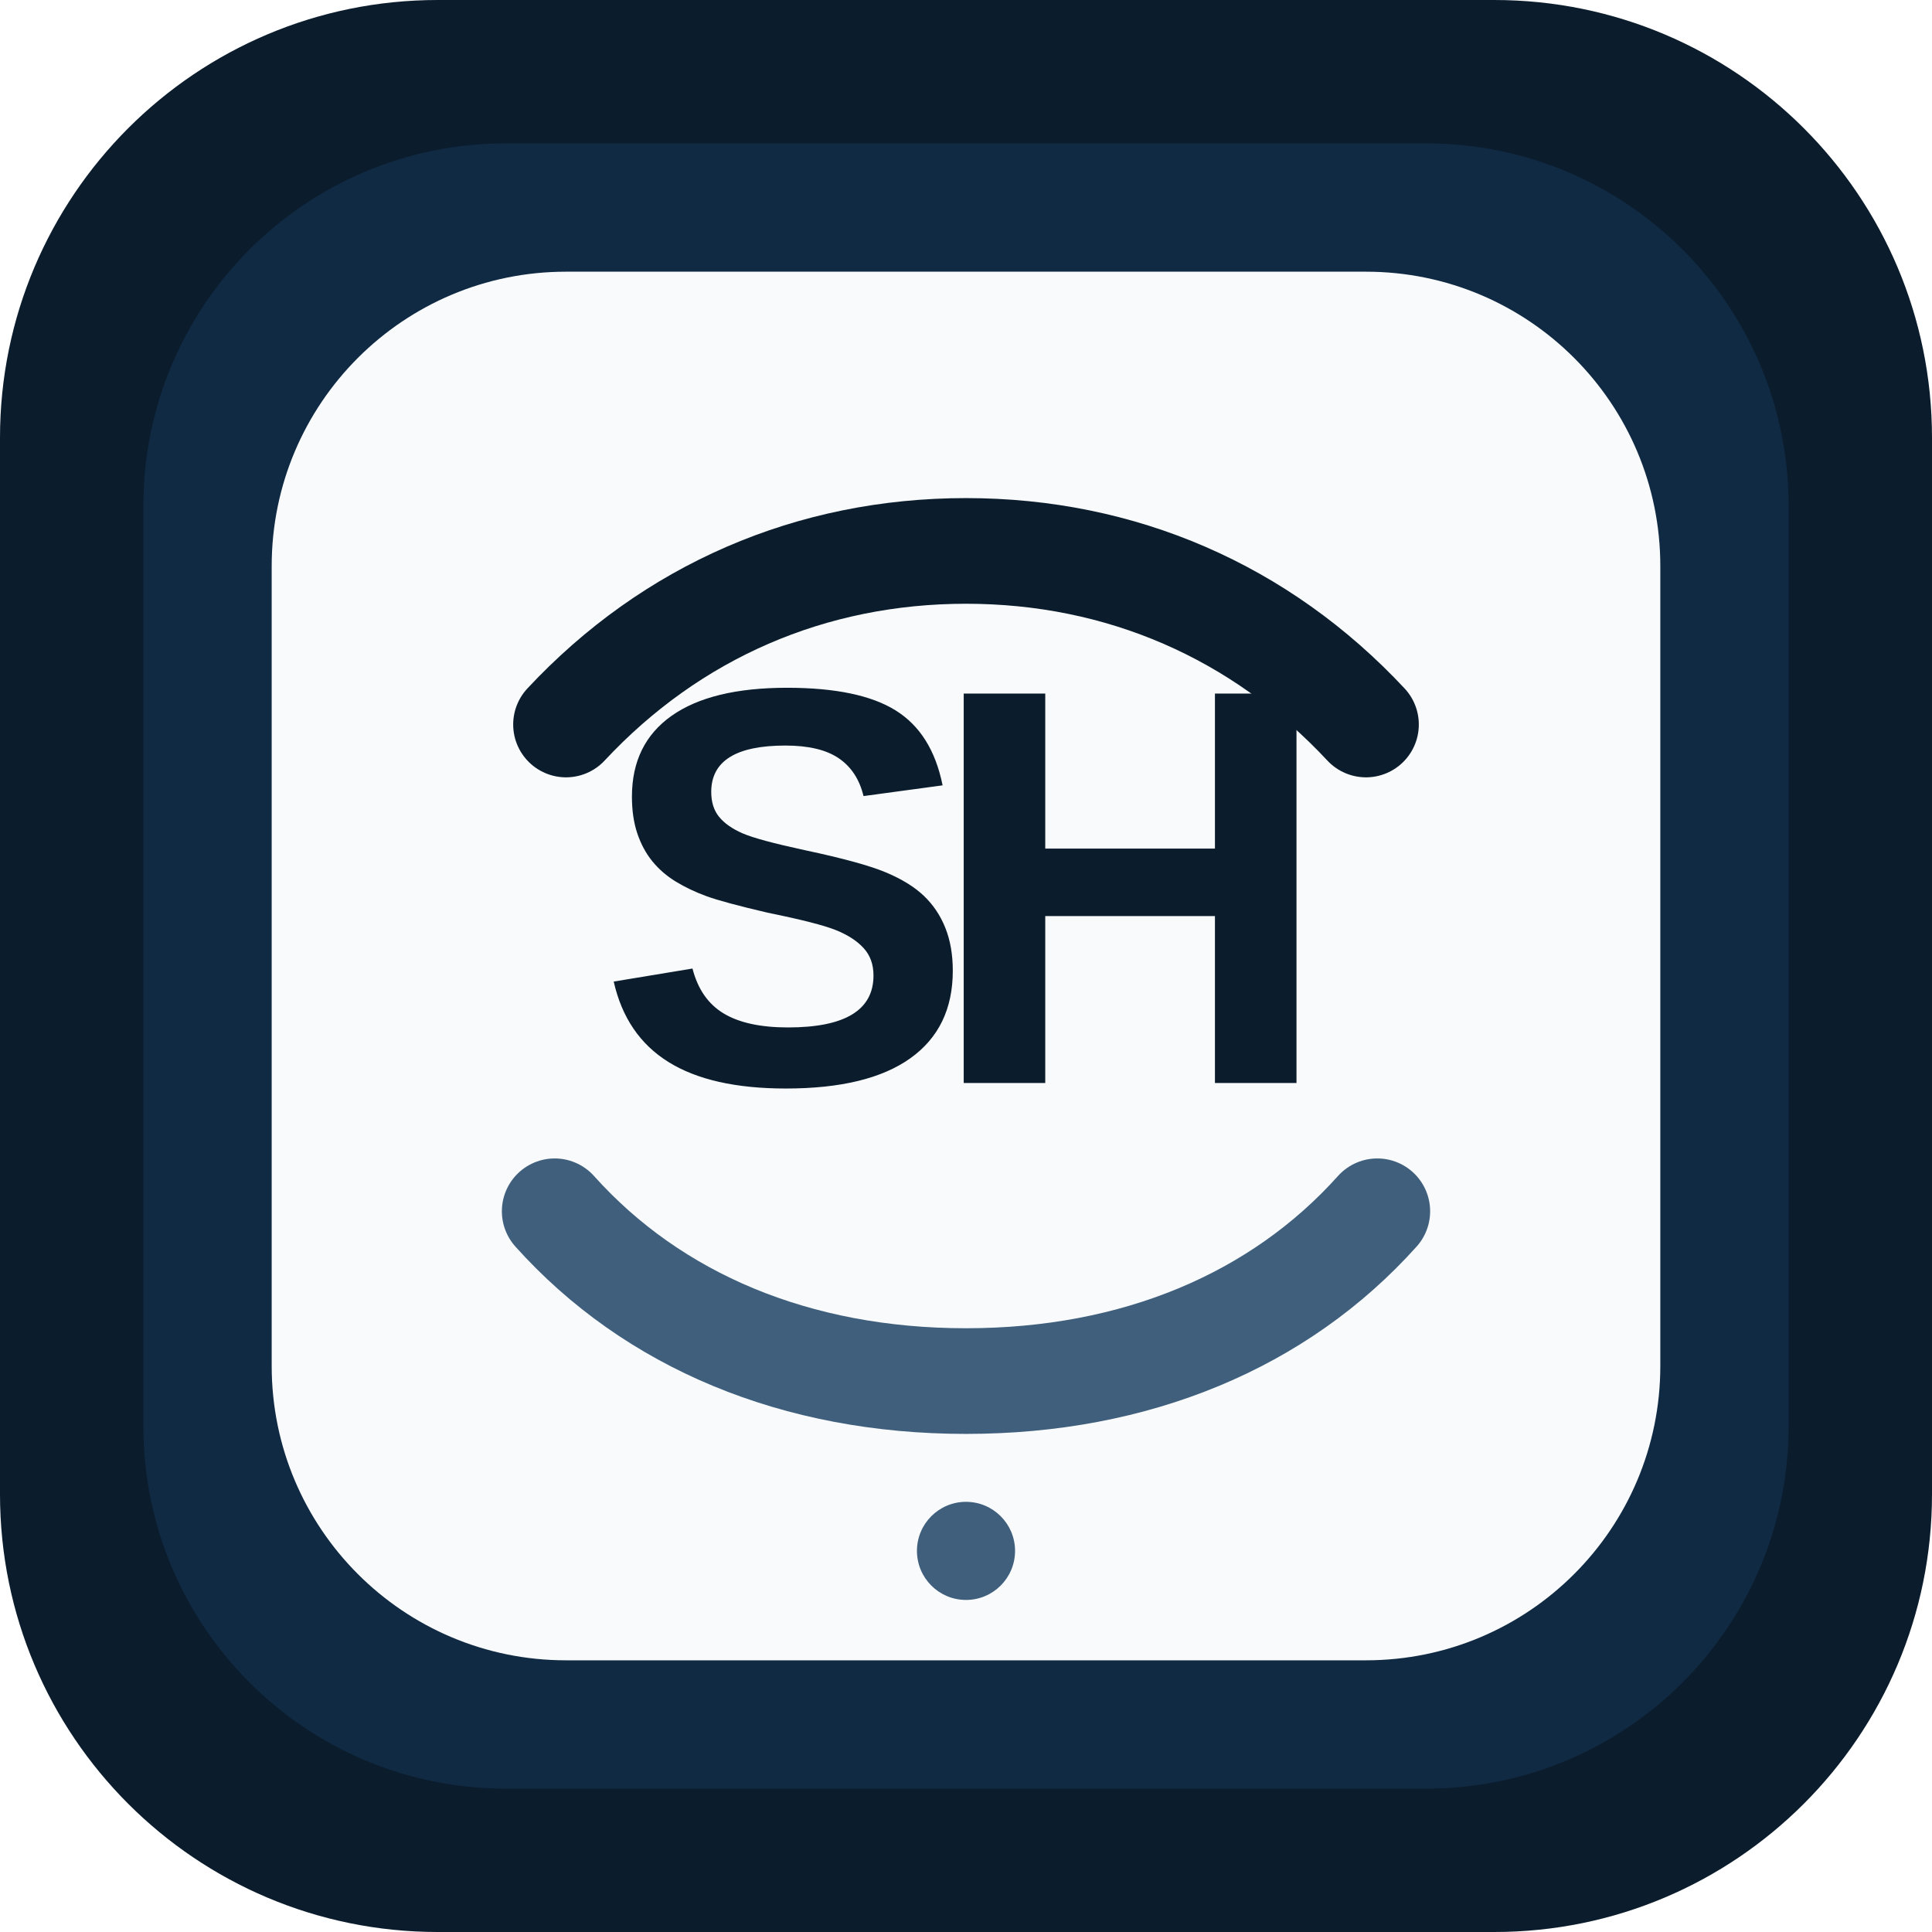
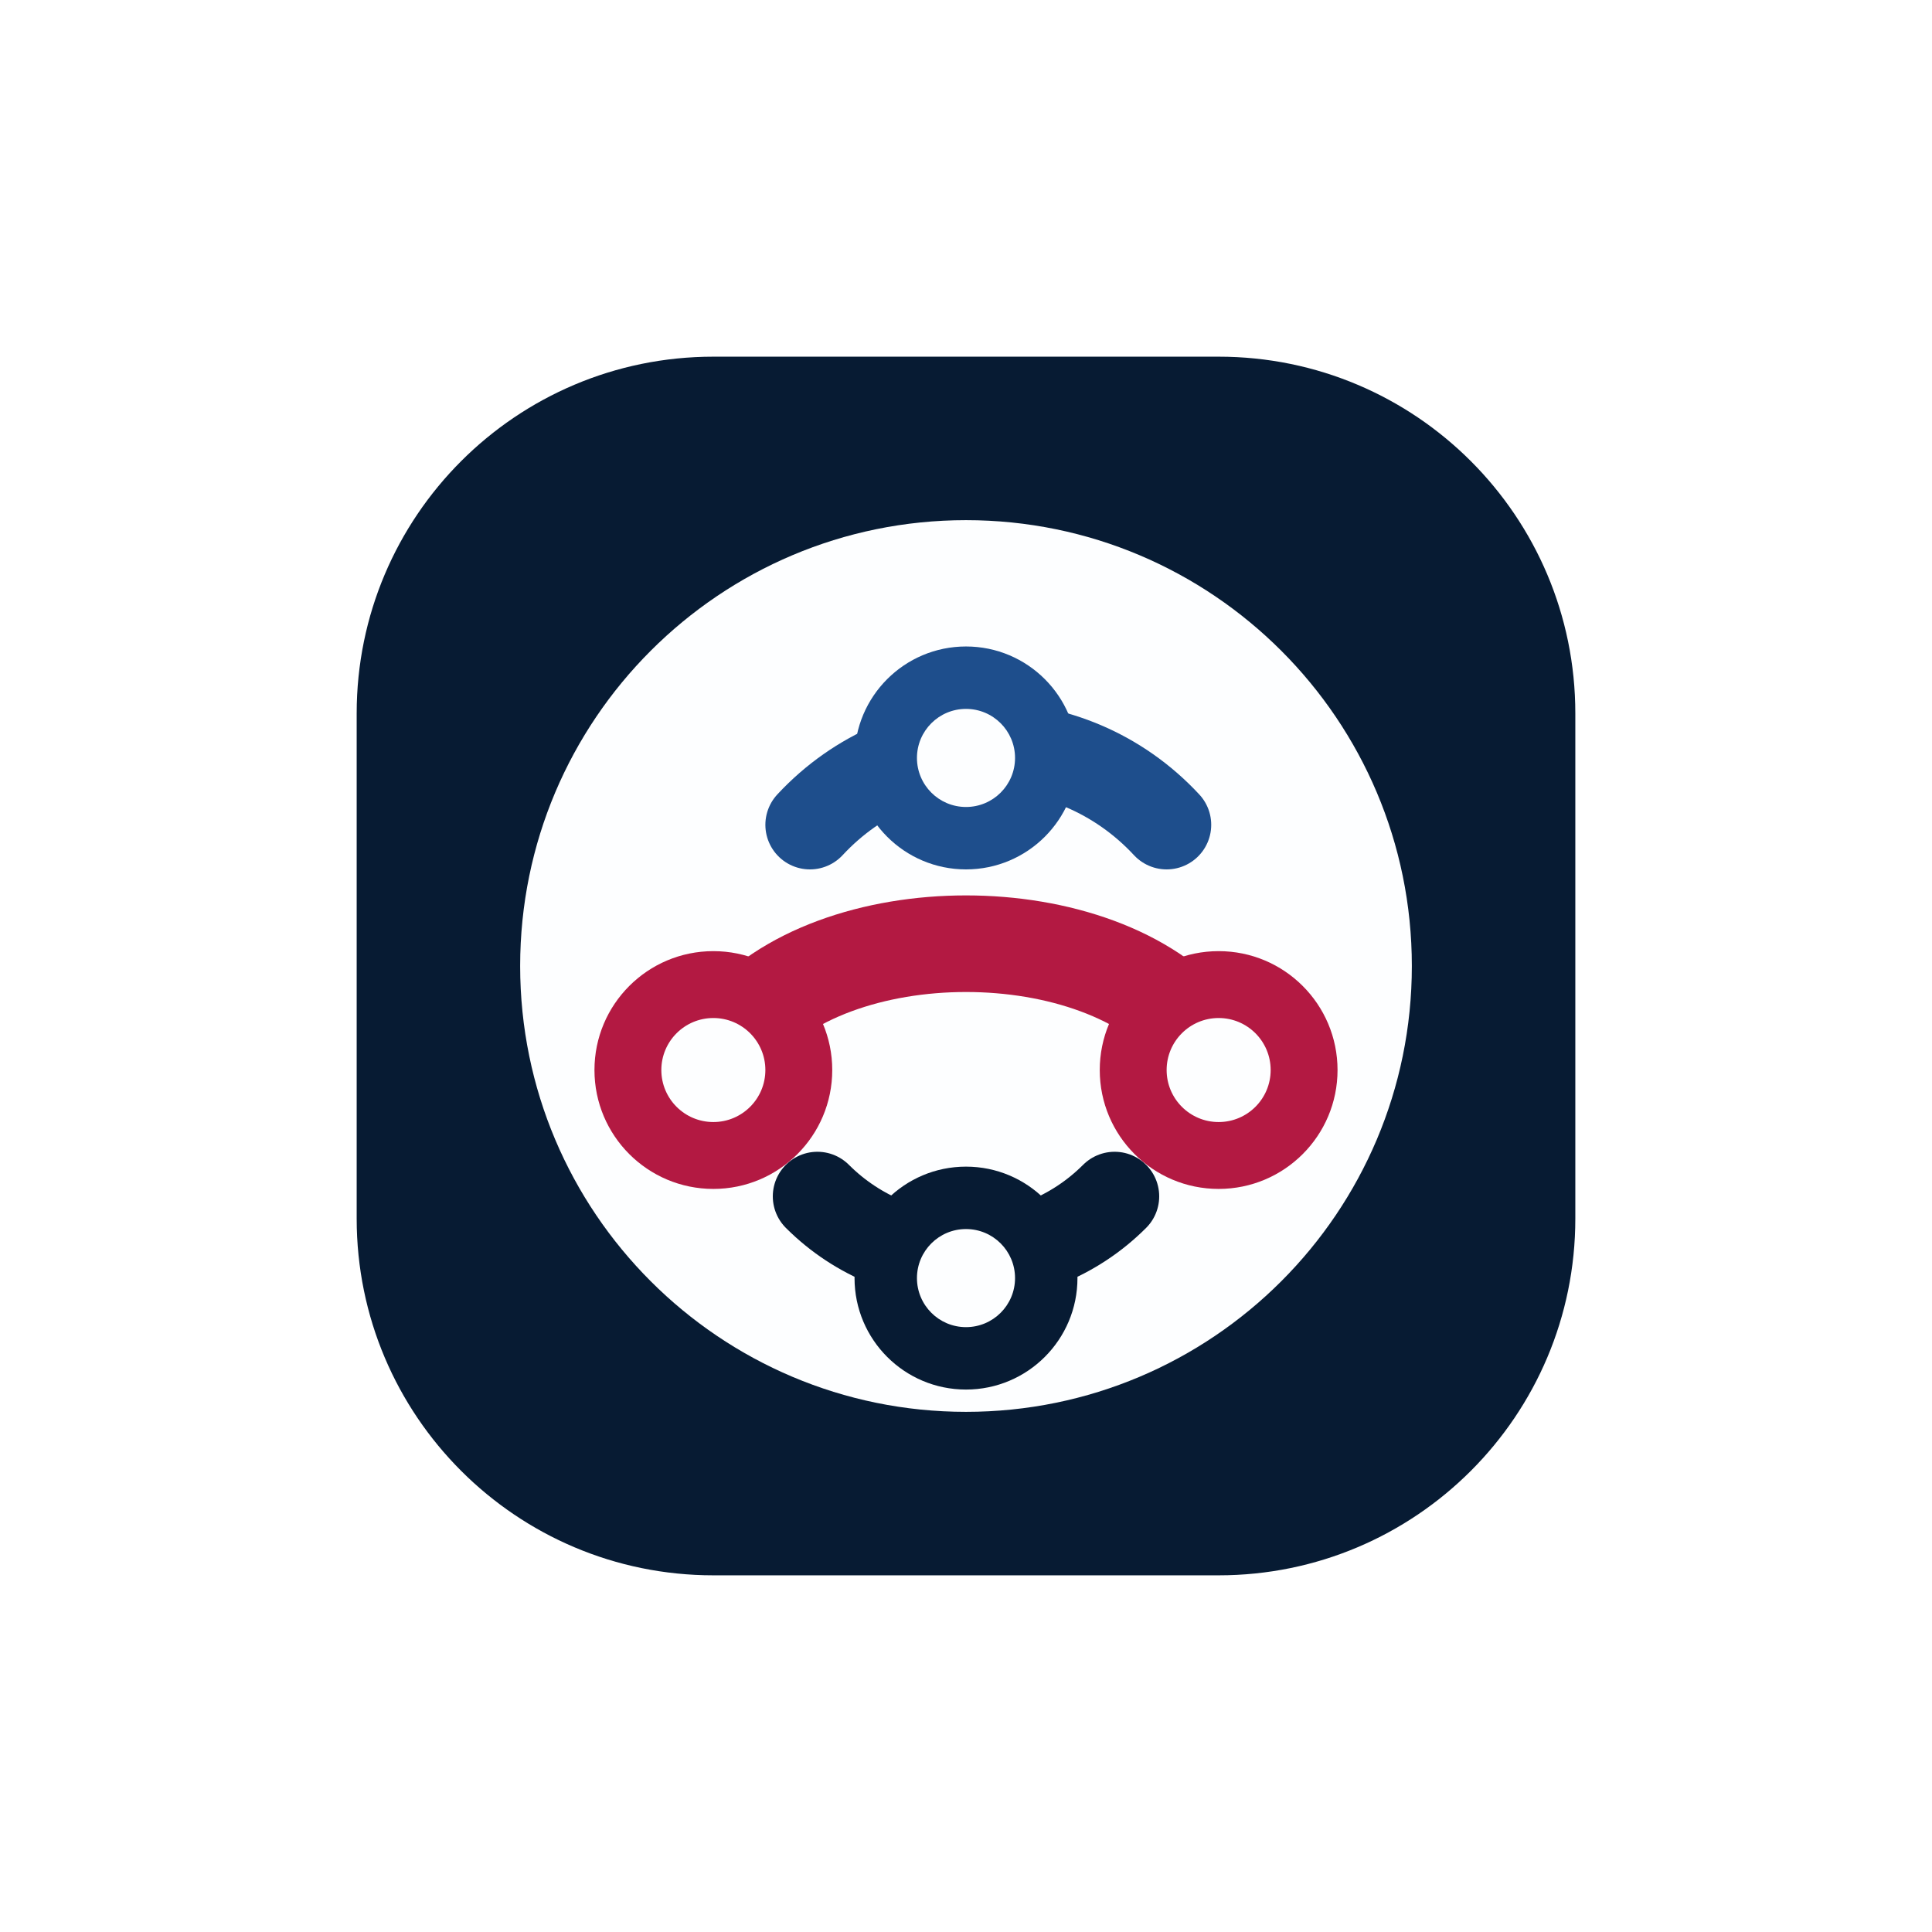
- <svg xmlns="http://www.w3.org/2000/svg" width="512" height="512" viewBox="0 0 512 512" fill="none">
-   <rect width="512" height="512" rx="116" fill="#0B1C2C" />
-   <rect x="38" y="38" width="436" height="436" rx="96" fill="#102A43" />
-   <rect x="72" y="72" width="368" height="368" rx="78" fill="#F8FAFC" />
-   <path d="M147 321C173 350 211 366 256 366C301 366 339 350 365 321" stroke="#3F5F7D" stroke-width="28" stroke-linecap="round" />
-   <path d="M150 192C178 162 215 146 256 146C297 146 334 162 362 192" stroke="#0B1C2C" stroke-width="28" stroke-linecap="round" />
-   <text x="256" y="287" text-anchor="middle" font-family="Arial, Helvetica, sans-serif" font-size="150" font-weight="900" letter-spacing="-13" fill="#0B1C2C">SH</text>
-   <circle cx="256" cy="411" r="13" fill="#3F5F7D" />
+ <svg xmlns="http://www.w3.org/2000/svg" width="512" height="512" viewBox="0 0 118 130" fill="none">
+   <rect x="18" y="24" width="82" height="82" rx="24" fill="#071B33" />
+   <circle cx="59" cy="65" r="30" fill="#FDFEFF" />
+   <path d="M43.5 69.5C50 61.5 68 61.5 74.5 69.5" stroke="#B31942" stroke-width="6.5" stroke-linecap="round" />
+   <path d="M48.5 55.5C55 48.5 66 48.5 72.5 55.5" stroke="#1E4E8C" stroke-width="6" stroke-linecap="round" />
+   <path d="M49 80.5C54.5 86 63.5 86 69 80.5" stroke="#071B33" stroke-width="6" stroke-linecap="round" />
+   <circle cx="42" cy="72" r="8" fill="#B31942" />
+   <circle cx="76" cy="72" r="8" fill="#B31942" />
+   <circle cx="59" cy="51" r="7.5" fill="#1E4E8C" />
+   <circle cx="59" cy="86" r="7.5" fill="#071B33" />
+   <circle cx="42" cy="72" r="3.5" fill="#FDFEFF" />
+   <circle cx="76" cy="72" r="3.5" fill="#FDFEFF" />
+   <circle cx="59" cy="51" r="3.3" fill="#FDFEFF" />
+   <circle cx="59" cy="86" r="3.3" fill="#FDFEFF" />
</svg>
